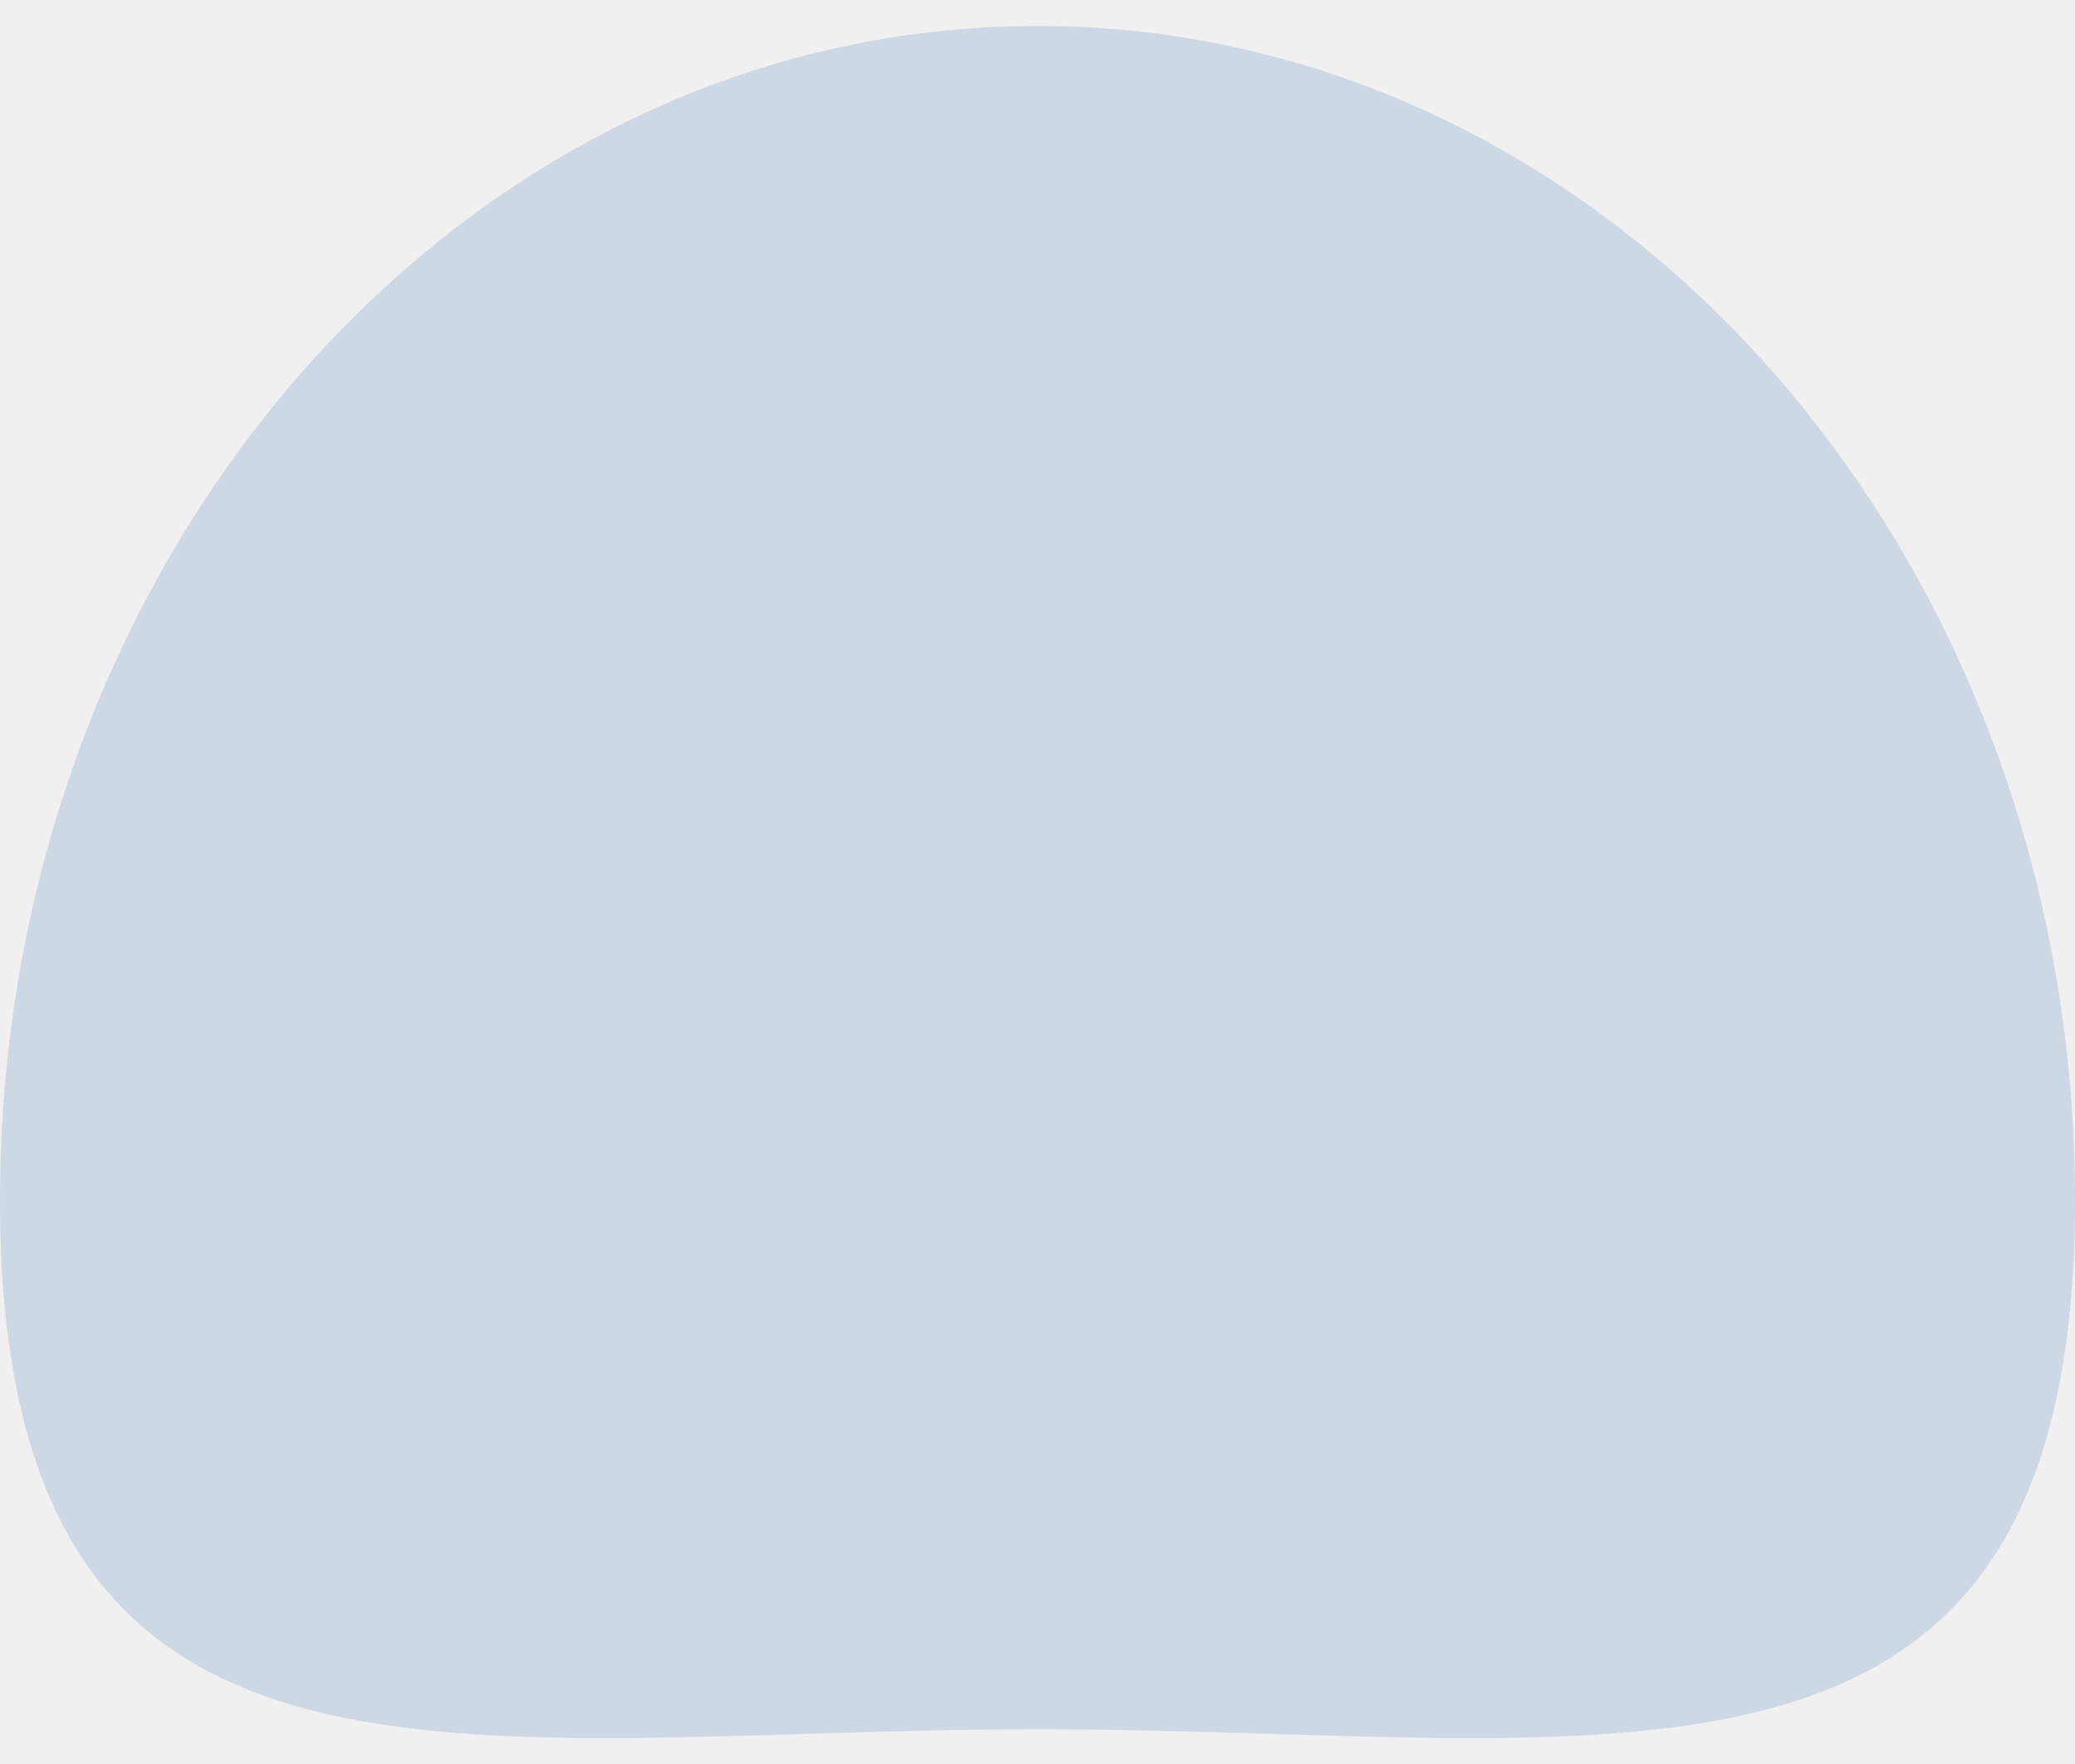
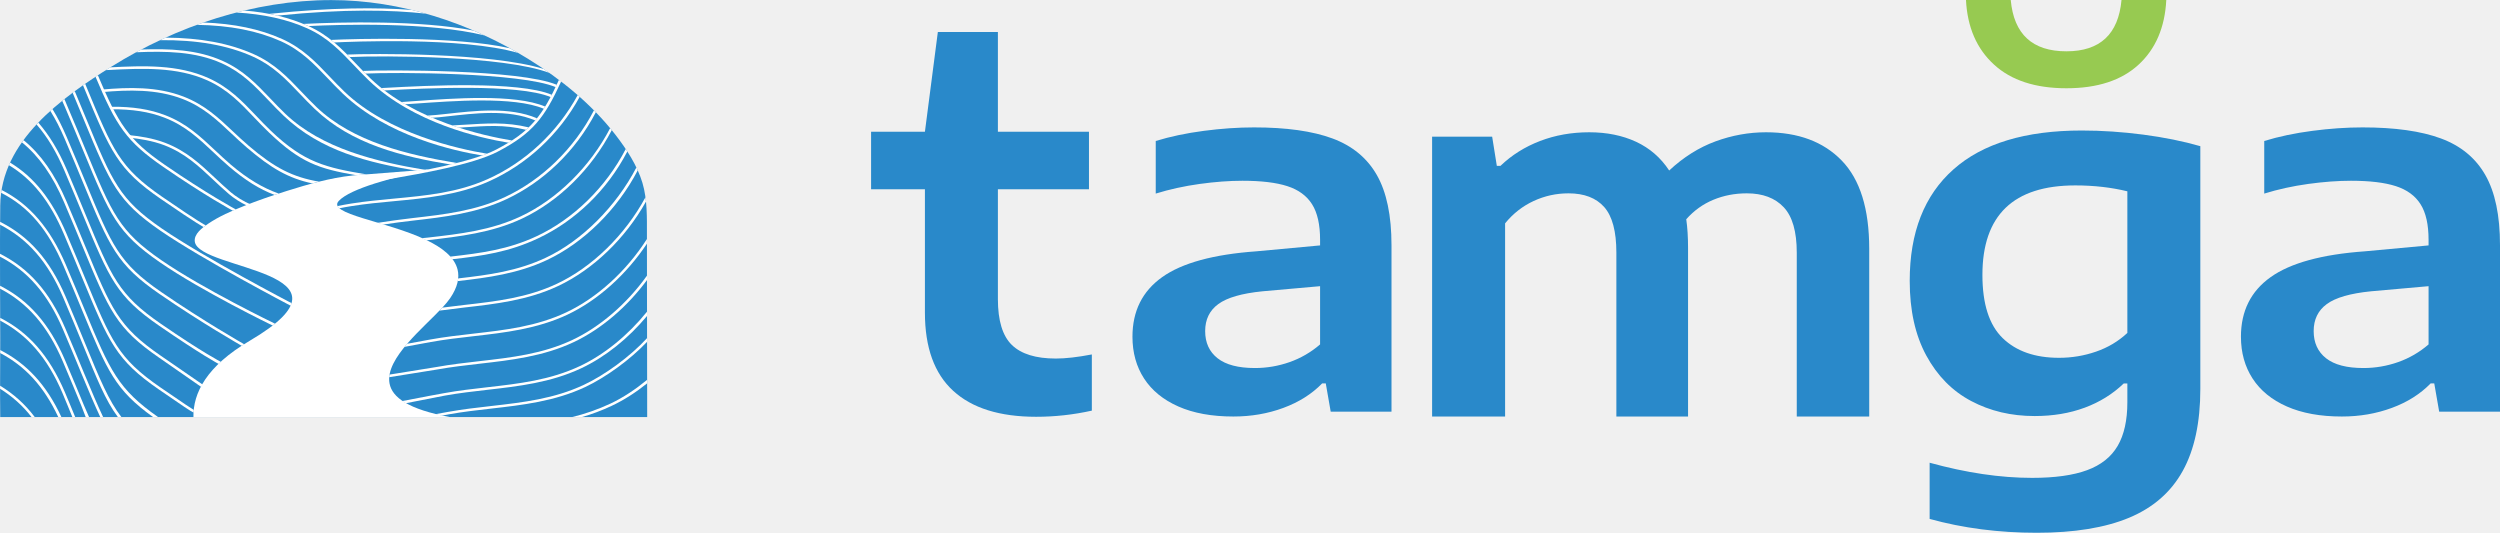
- <svg xmlns="http://www.w3.org/2000/svg" width="40" height="34" viewBox="0 0 40 34" fill="none">
-   <path d="M40 23.142C40 35.647 31.046 33.331 20 33.331C8.954 33.331 0 35.647 0 23.142C0 10.637 8.954 0.5 20 0.5C31.046 0.5 40 10.637 40 23.142Z" fill="#CED7E4" />
+ <svg xmlns="http://www.w3.org/2000/svg" width="122" height="26" viewBox="0 0 122 26" fill="none">
+   <path d="M31.583 20.354C31.583 20.354 31.576 16.301 31.573 14.274C31.573 13.332 31.57 12.39 31.57 11.448C31.57 10.623 31.593 9.739 31.351 8.923C31.096 8.075 30.582 7.289 30.045 6.592C28.888 5.094 27.379 3.865 25.77 2.872C22.913 1.111 19.545 0.004 16.165 0.004C12.386 0.004 8.62 1.267 5.44 3.251C3 4.773 0.044 6.883 0.012 10.024C-0.015 12.225 0.012 14.427 0.012 16.628C0.012 17.871 -0.005 19.114 0.012 20.354" fill="#2989CA" />
+   <path d="M11.366 10.284C11.352 10.277 10.02 9.559 7.975 8.15C6.161 6.9 5.67 6.141 4.662 3.747L4.776 3.672C5.773 6.04 6.259 6.816 8.047 8.048C10.085 9.452 11.5 10.216 11.514 10.223L11.366 10.284Z" fill="white" />
+   <path d="M9.941 11.08C9.941 11.08 9.69 10.978 7.836 9.701C5.744 8.259 5.395 7.416 4.098 4.277L4.05 4.161L4.156 4.088L4.215 4.23C5.5 7.342 5.846 8.178 7.907 9.599C9.774 10.884 10.026 10.992 10.045 10.998L9.941 11.08Z" fill="white" />
+   <path d="M14.185 14.92C14.142 14.898 9.868 12.662 7.822 11.253C5.731 9.811 5.382 8.968 4.085 5.829C3.921 5.431 3.745 5.005 3.544 4.527L3.648 4.449C3.849 4.928 4.037 5.384 4.202 5.782C5.487 8.894 5.833 9.73 7.894 11.15C9.933 12.555 14.188 14.773 14.23 14.795L14.185 14.92Z" fill="white" />
+   <path d="M13.308 15.888C13.273 15.871 9.855 14.214 7.809 12.804C5.717 11.363 5.369 10.519 4.072 7.38C3.813 6.754 3.52 6.043 3.166 5.217C3.121 5.111 3.081 5.021 3.035 4.921L3.143 4.834C3.19 4.935 3.236 5.061 3.282 5.168C3.636 5.996 3.929 6.706 4.188 7.333C5.474 10.445 5.819 11.281 7.881 12.702C9.919 14.106 13.384 15.778 13.419 15.795L13.308 15.888Z" fill="white" />
+   <path d="M11.798 16.876C11.778 16.864 9.841 15.763 7.796 14.354C5.704 12.913 5.355 12.069 4.059 8.931C3.8 8.304 3.506 7.594 3.153 6.767C2.938 6.264 2.707 5.814 2.456 5.413C2.49 5.382 2.524 5.351 2.559 5.32C2.815 5.727 3.051 6.21 3.268 6.718C3.622 7.546 3.916 8.257 4.175 8.883C5.46 11.995 5.806 12.832 7.868 14.252C9.908 15.658 11.9 16.79 11.92 16.801L11.798 16.876Z" fill="white" />
+   <path d="M10.673 17.762C10.664 17.757 9.828 17.316 7.782 15.907C5.69 14.465 5.342 13.622 4.045 10.483C3.786 9.856 3.493 9.146 3.139 8.319C2.747 7.404 2.305 6.67 1.783 6.073C1.797 6.058 1.834 6.019 1.868 5.982C2.399 6.589 2.858 7.343 3.255 8.271C3.609 9.098 3.902 9.809 4.161 10.436C5.447 13.547 5.792 14.384 7.854 15.804C9.891 17.208 10.77 17.653 10.778 17.658L10.673 17.762Z" fill="white" />
+   <path d="M9.818 18.881L7.769 17.458C5.677 16.017 5.329 15.173 4.032 12.034C3.773 11.408 3.48 10.697 3.126 9.871C2.572 8.576 1.901 7.621 1.069 6.946C1.098 6.904 1.139 6.847 1.146 6.838C1.995 7.526 2.68 8.508 3.242 9.822C3.596 10.65 3.889 11.36 4.148 11.987C5.434 15.099 5.78 15.935 7.841 17.356L9.886 18.765L9.818 18.881Z" fill="white" />
+   <path d="M9.447 20.133C9.317 20.08 8.951 19.831 7.76 19.011C5.668 17.569 5.319 16.725 4.022 13.587C3.763 12.96 3.47 12.25 3.117 11.423C2.43 9.817 1.581 8.75 0.436 8.061C0.456 8.015 0.476 7.972 0.493 7.936C1.661 8.639 2.535 9.743 3.232 11.374C3.586 12.202 3.88 12.913 4.139 13.539C5.424 16.651 5.77 17.488 7.831 18.908C8.997 19.711 9.352 19.942 9.458 20.004" fill="white" />
+   <path d="M3.099 12.973C3.453 13.8 3.747 14.51 4.005 15.137C5.242 18.13 5.626 19.026 7.472 20.354L7.716 20.354C5.774 18.989 5.378 18.132 4.122 15.09C3.863 14.463 3.569 13.752 3.215 12.924C2.449 11.133 1.44 9.96 0.077 9.271C0.071 9.303 0.065 9.347 0.058 9.395C0.057 9.4 0.057 9.405 0.056 9.41C1.392 10.084 2.345 11.21 3.099 12.973Z" fill="white" />
+   <path d="M3.086 14.525C3.459 15.397 3.764 16.139 4.033 16.794C4.735 18.502 5.137 19.526 5.754 20.354H5.925C5.298 19.539 4.879 18.524 4.149 16.746C3.88 16.092 3.575 15.35 3.202 14.476C2.427 12.665 1.401 11.524 0.004 10.826L0.003 10.967C1.342 11.653 2.335 12.768 3.086 14.525Z" fill="white" />
+   <path d="M3.072 16.075C3.426 16.902 3.719 17.611 3.978 18.238C4.334 19.098 4.625 19.779 4.893 20.353L5.033 20.353C4.759 19.771 4.461 19.077 4.094 18.19C3.835 17.564 3.542 16.854 3.188 16.026C2.417 14.222 1.389 13.083 3.05176e-05 12.385C0 12.432 0 12.479 0 12.525C1.331 13.213 2.325 14.325 3.072 16.075Z" fill="white" />
+   <path d="M3.06 17.628C3.413 18.455 3.706 19.164 3.965 19.791C4.047 19.991 4.108 20.175 4.183 20.355H4.347C4.266 20.16 4.171 19.961 4.081 19.743C3.823 19.117 3.529 18.407 3.176 17.58C2.406 15.782 1.384 14.644 0.004 13.945C0.004 13.993 0.004 14.041 0.004 14.088C1.326 14.775 2.314 15.885 3.06 17.628Z" fill="white" />
+   <path d="M3.046 19.178C3.227 19.601 3.378 19.987 3.531 20.353L3.671 20.353C3.512 19.974 3.351 19.571 3.162 19.13C2.396 17.339 1.382 16.211 0.01 15.512L0.01 15.648C1.324 16.336 2.304 17.442 3.046 19.178Z" fill="white" />
+   <path d="M2.845 20.355L2.997 20.355C2.257 18.758 1.29 17.738 0.01 17.082C0.01 17.129 0.01 17.182 0.01 17.229C1.22 17.866 2.133 18.838 2.845 20.355Z" fill="white" />
+   <path d="M1.54 20.354H1.697C1.217 19.712 0.64 19.209 0.005 18.822C0.005 18.87 0.005 18.923 0.004 18.971C0.574 19.328 1.101 19.781 1.54 20.354Z" fill="white" />
+   <path d="M18.515 8.83L18.481 8.711C18.572 8.685 18.817 8.643 19.187 8.579C20.434 8.364 23.029 7.917 24.228 7.292C25.904 6.418 26.485 5.631 27.276 3.898C27.319 3.931 27.37 3.969 27.383 3.979C26.578 5.74 25.994 6.511 24.287 7.402C23.07 8.037 20.462 8.486 19.209 8.702C18.855 8.763 18.6 8.807 18.515 8.83Z" fill="white" />
+   <path d="M16.546 10.168L16.462 10.058C16.671 10.014 16.898 9.972 17.137 9.934C17.835 9.822 18.543 9.756 19.227 9.692C20.816 9.543 22.317 9.402 23.791 8.745C25.634 7.923 27.201 6.457 28.192 4.641C28.23 4.674 28.277 4.715 28.289 4.726C27.285 6.566 25.71 8.025 23.843 8.858C22.35 9.524 20.768 9.672 19.239 9.816C18.557 9.88 17.851 9.946 17.157 10.057C16.921 10.095 16.753 10.124 16.546 10.168Z" fill="white" />
+   <path d="M28.985 5.385C28.001 7.279 26.43 8.776 24.669 9.604C23.208 10.291 21.71 10.462 20.125 10.643C19.561 10.707 18.985 10.787 18.409 10.878L18.679 10.962C19.202 10.883 19.628 10.825 20.139 10.767C21.665 10.592 23.243 10.412 24.723 9.717C26.508 8.877 28.081 7.396 29.077 5.479C29.044 5.445 28.988 5.387 28.985 5.385Z" fill="white" />
+   <path d="M29.775 6.254C28.791 8.148 27.179 9.728 25.418 10.556C23.957 11.243 22.459 11.414 20.873 11.595C20.75 11.609 20.712 11.608 20.588 11.623L20.806 11.729C20.876 11.72 20.834 11.725 20.888 11.719C22.413 11.54 23.992 11.365 25.472 10.669C27.257 9.829 28.858 8.268 29.854 6.351C29.825 6.315 29.779 6.259 29.775 6.254Z" fill="white" />
+   <path d="M30.536 7.273C29.552 9.168 27.967 10.69 26.206 11.519C24.801 12.18 23.486 12.35 21.967 12.524L22.075 12.651C23.556 12.482 24.828 12.305 26.26 11.631C28.045 10.791 29.618 9.31 30.614 7.392C30.591 7.357 30.565 7.317 30.536 7.273Z" fill="white" />
+   <path d="M31.056 8.172C30.072 10.066 28.401 11.747 26.64 12.575C25.245 13.231 23.866 13.414 22.359 13.587L22.338 13.717C23.808 13.549 25.273 13.356 26.694 12.688C28.479 11.848 30.125 10.23 31.122 8.313C31.099 8.264 31.058 8.175 31.056 8.172Z" fill="white" />
+   <path d="M31.499 9.625C30.508 11.464 28.902 13.036 27.181 13.846C25.72 14.533 24.222 14.704 22.637 14.884C22.274 14.926 21.95 14.964 21.58 15.013L21.443 15.159C21.852 15.103 22.251 15.054 22.651 15.008C24.177 14.834 25.755 14.655 27.235 13.958C28.939 13.156 30.516 11.644 31.524 9.837C31.518 9.773 31.509 9.701 31.499 9.625Z" fill="white" />
+   <path d="M31.57 11.664C30.575 13.222 29.149 14.531 27.633 15.244C26.172 15.931 24.674 16.102 23.088 16.283C22.406 16.361 21.7 16.441 21.004 16.567C20.896 16.587 20.374 16.682 19.858 16.778C19.85 16.788 19.839 16.804 19.836 16.808C19.811 16.838 19.787 16.869 19.762 16.899C19.754 16.909 19.746 16.918 19.739 16.927C20.296 16.823 20.908 16.711 21.027 16.689C21.718 16.565 22.422 16.484 23.103 16.407C24.629 16.233 26.207 16.053 27.687 15.357C29.171 14.659 30.568 13.398 31.57 11.892L31.57 11.664Z" fill="white" />
+   <path d="M31.573 13.451C30.602 14.806 29.303 15.944 27.937 16.587C26.476 17.274 24.978 17.444 23.392 17.625C22.71 17.703 22.004 17.784 21.308 17.909C21.232 17.923 20.713 18.006 20.055 18.111C19.726 18.164 19.363 18.223 19.008 18.28C19.008 18.28 18.994 18.364 18.994 18.407C19.363 18.347 19.75 18.286 20.075 18.234C20.733 18.129 21.253 18.046 21.331 18.032C22.022 17.907 22.726 17.827 23.407 17.749C24.933 17.575 26.511 17.395 27.991 16.699C29.332 16.068 30.601 14.982 31.573 13.667L31.573 13.451Z" fill="white" />
+   <path d="M31.575 15.209C30.657 16.347 29.505 17.297 28.305 17.862C26.845 18.549 25.347 18.72 23.762 18.9C23.079 18.978 22.372 19.059 21.676 19.185C21.531 19.211 20.459 19.407 19.623 19.573L19.795 19.679C20.631 19.513 21.554 19.333 21.699 19.307C22.391 19.182 23.095 19.102 23.776 19.024C25.302 18.85 26.88 18.67 28.359 17.974C29.534 17.422 30.662 16.518 31.575 15.419" fill="white" />
+   <path d="M31.577 16.5C30.744 17.407 29.517 18.299 28.501 18.776C27.041 19.463 25.543 19.634 23.957 19.815C23.274 19.893 22.568 19.973 21.872 20.099C21.751 20.121 21.363 20.189 21.242 20.213L21.55 20.288C21.67 20.264 21.774 20.243 21.895 20.221C22.587 20.096 23.291 20.016 23.971 19.939C25.497 19.765 27.076 19.585 28.555 18.889C29.549 18.421 30.753 17.556 31.577 16.68" fill="white" />
+   <path d="M28.392 20.354C28.86 20.223 29.391 20.022 29.844 19.808C30.444 19.526 31.029 19.151 31.58 18.707L31.58 18.535C31.015 18.999 30.408 19.405 29.79 19.696C29.191 19.977 28.526 20.209 27.911 20.354C28.074 20.354 28.229 20.354 28.392 20.354Z" fill="white" />
+   <path d="M25.672 6.335C24.579 6.067 23.731 6.148 22.649 6.212C22.462 6.224 22.573 6.221 22.384 6.23L22.068 6.121C22.256 6.111 22.456 6.099 22.642 6.088C23.733 6.023 24.692 5.945 25.804 6.217L25.672 6.335Z" fill="white" />
+   <path d="M26.12 5.878C24.784 5.31 23.121 5.538 21.832 5.678C21.453 5.719 21.374 5.733 21.093 5.747L20.852 5.643C21.129 5.63 21.441 5.595 21.818 5.554C23.121 5.413 24.841 5.192 26.207 5.773L26.12 5.878Z" fill="white" />
+   <path d="M26.541 5.309C25.073 4.685 22.017 4.935 20.332 5.052C20.048 5.071 19.953 5.08 19.77 5.089L19.582 4.979C19.765 4.969 20.041 4.947 20.323 4.927C22.018 4.81 25.109 4.564 26.606 5.201L26.541 5.309Z" fill="white" />
+   <path d="M26.881 4.741C25.286 4.063 20.515 4.32 18.948 4.404L18.758 4.414L18.609 4.297L18.941 4.28C20.682 4.186 25.308 3.937 26.931 4.627L26.881 4.741Z" fill="white" />
+   <path d="M27.119 4.253C25.437 3.537 19.278 3.519 17.833 3.591L17.708 3.461C18.758 3.408 25.386 3.38 27.172 4.139L27.119 4.253Z" fill="white" />
+   <path d="M26.804 3.555C24.568 2.718 18.655 2.705 17.062 2.785L16.942 2.663C18.034 2.609 23.964 2.558 26.534 3.367L26.65 3.447L26.704 3.485L26.804 3.555Z" fill="white" />
+   <path d="M25.284 2.583C22.553 1.79 17.033 2.037 16.308 2.073L16.156 1.948C17.276 1.893 22.244 1.749 24.881 2.355C25.004 2.422 25.14 2.5 25.284 2.583Z" fill="white" />
+   <path d="M23.642 1.729C20.961 1.062 16.602 1.195 15.05 1.273L14.803 1.167C16.65 1.074 20.497 0.979 23.112 1.493C23.262 1.557 23.446 1.638 23.642 1.729Z" fill="white" />
+   <path d="M20.092 0.484C18.413 0.358 16.185 0.363 13.236 0.667L13.143 0.676L13.537 0.762C16.861 0.424 19.071 0.482 20.788 0.667C20.788 0.665 20.489 0.583 20.404 0.562C20.374 0.555 20.093 0.482 20.092 0.484Z" fill="white" />
+   <path d="M8.082 1.836C9.79 1.847 11.208 2.115 12.397 2.65C13.401 3.102 14.04 3.773 14.716 4.484C14.947 4.727 15.187 4.978 15.445 5.225C17.226 6.928 19.908 7.561 22.296 7.955L22.015 8.034C19.608 7.637 17.164 7.042 15.358 5.315C15.097 5.066 14.857 4.814 14.625 4.57C13.957 3.868 13.326 3.205 12.345 2.764C11.111 2.208 9.622 1.942 7.812 1.96C7.89 1.923 7.982 1.881 8.082 1.836Z" fill="white" />
+   <path d="M9.603 1.213C11.223 1.238 12.576 1.504 13.713 2.015C14.694 2.457 15.325 3.12 15.993 3.821C16.225 4.065 16.465 4.318 16.726 4.567C18.901 6.646 22.143 7.36 23.53 7.589L23.769 7.502C22.394 7.275 18.962 6.532 16.813 4.477C16.555 4.23 16.315 3.979 16.084 3.736C15.408 3.025 14.769 2.354 13.765 1.902C12.689 1.418 11.423 1.152 9.927 1.098C9.809 1.139 9.699 1.178 9.603 1.213Z" fill="white" />
+   <path d="M11.925 0.514C13.135 0.614 14.137 0.861 15.05 1.272C16.054 1.723 16.693 2.395 17.369 3.106C17.6 3.349 17.839 3.6 18.098 3.847C20.247 5.901 23.607 6.629 24.983 6.856L24.816 6.965C23.429 6.736 20.185 6.015 18.011 3.937C17.75 3.688 17.51 3.435 17.278 3.191C16.61 2.489 15.979 1.827 14.998 1.385C14.015 0.943 12.87 0.689 11.531 0.611C11.626 0.586 11.771 0.55 11.925 0.514Z" fill="white" />
+   <path d="M6.893 2.416C8.255 2.369 9.626 2.414 10.874 2.976C11.877 3.427 12.516 4.099 13.193 4.809C13.424 5.053 13.663 5.304 13.922 5.551C15.703 7.254 18.389 7.9 20.777 8.294L20.384 8.341C17.977 7.944 15.641 7.367 13.835 5.641C13.573 5.391 13.333 5.139 13.101 4.895C12.433 4.193 11.803 3.53 10.822 3.089C9.522 2.504 8.072 2.491 6.641 2.551" fill="white" />
+   <path d="M17.884 8.51C15.9 8.18 14.839 7.932 13.221 6.385C12.962 6.138 12.723 5.886 12.492 5.643C11.815 4.933 11.176 4.261 10.173 3.81C8.677 3.137 7.004 3.205 5.383 3.286L5.168 3.422L5.291 3.416C6.93 3.334 8.623 3.249 10.121 3.923C11.102 4.365 11.733 5.027 12.4 5.729C12.633 5.973 12.873 6.225 13.134 6.474C14.682 7.954 15.58 8.238 17.373 8.549C17.385 8.547 17.884 8.51 17.884 8.51Z" fill="white" />
+   <path d="M15.571 8.864C14.286 8.645 13.399 8.193 12.14 7.117C11.868 6.884 11.616 6.647 11.371 6.417C10.656 5.744 9.981 5.109 8.954 4.713C7.663 4.215 6.277 4.255 4.972 4.371L4.983 4.495C6.273 4.38 7.641 4.341 8.908 4.829C9.912 5.216 10.579 5.843 11.285 6.507C11.53 6.738 11.784 6.977 12.059 7.211C13.234 8.216 14.083 8.703 15.241 8.95C15.243 8.95 15.571 8.864 15.571 8.864Z" fill="white" />
+   <path d="M13.599 9.445C12.839 9.178 12.071 8.725 11.257 8.029C10.985 7.796 10.733 7.559 10.488 7.329C9.773 6.656 9.097 6.021 8.07 5.625C7.309 5.331 6.47 5.199 5.42 5.21L5.422 5.334C6.453 5.325 7.278 5.453 8.025 5.741C9.029 6.128 9.696 6.755 10.402 7.419C10.647 7.65 10.901 7.889 11.175 8.123C11.964 8.798 12.664 9.235 13.401 9.511C13.462 9.501 13.599 9.445 13.599 9.445Z" fill="white" />
+   <path d="M12.13 10.024C12.137 10.023 12.171 10.018 12.211 10.013L12.228 9.966C11.923 9.857 11.495 9.582 11.257 9.378C10.985 9.146 10.733 8.908 10.488 8.678C9.773 8.006 9.097 7.37 8.07 6.974C7.468 6.742 6.792 6.641 6.331 6.598L6.319 6.722C6.772 6.765 7.436 6.864 8.025 7.09C9.029 7.477 9.696 8.105 10.402 8.769C10.647 8.999 10.901 9.238 11.175 9.473C11.388 9.655 11.751 9.897 12.06 10.033C12.095 10.028 12.125 10.024 12.13 10.024Z" fill="white" />
+   <path d="M12.184 16.631C10.073 17.873 9.419 19.185 9.439 20.356L21.958 20.355C19.929 19.972 19.136 19.399 19.009 18.71C18.895 18.089 19.329 17.398 19.907 16.734C20.452 16.108 21.125 15.507 21.587 15.011C21.741 14.846 21.871 14.692 21.966 14.553C22.333 14.014 22.428 13.554 22.33 13.156C22.178 12.539 21.566 12.074 20.788 11.704C18.859 10.786 15.922 10.444 16.536 9.801C17.113 9.194 19.181 8.654 20.862 8.3L20.856 8.275C20.65 8.291 20.443 8.307 20.236 8.324C19.505 8.381 18.774 8.439 18.043 8.497C17.76 8.518 17.475 8.533 17.192 8.565C16.098 8.684 15.04 8.991 13.994 9.319C13.285 9.542 12.58 9.781 11.89 10.059C11.294 10.298 10.69 10.558 10.157 10.919C9.884 11.104 9.45 11.417 9.507 11.797C9.721 13.21 18.023 13.196 12.184 16.631Z" fill="white" />
+   <path d="M53.282 17.297V20.039C52.38 20.239 51.475 20.339 50.566 20.339C48.789 20.339 47.44 19.918 46.519 19.075C45.596 18.232 45.136 16.959 45.136 15.256V9.235H42.509V6.43H45.136L45.767 1.561H48.697V6.43H53.142V9.235H48.697V14.593C48.697 15.645 48.924 16.392 49.379 16.834C49.834 17.276 50.549 17.497 51.526 17.497C51.998 17.497 52.582 17.431 53.282 17.297Z" fill="#2989CA" />
+   <path d="M65.02 6.755C65.992 7.114 66.716 7.711 67.192 8.545C67.667 9.38 67.905 10.519 67.905 11.963V20.088H64.938L64.698 18.711H64.521C64.016 19.228 63.384 19.627 62.626 19.906C61.869 20.186 61.056 20.326 60.189 20.326C59.136 20.326 58.242 20.163 57.505 19.837C56.769 19.512 56.211 19.057 55.832 18.473C55.453 17.889 55.264 17.209 55.264 16.432C55.264 15.18 55.748 14.21 56.716 13.522C57.684 12.833 59.217 12.414 61.313 12.264L64.42 11.976V11.7C64.42 10.957 64.289 10.379 64.028 9.966C63.767 9.553 63.365 9.259 62.822 9.084C62.279 8.908 61.548 8.821 60.631 8.821C59.991 8.821 59.294 8.873 58.541 8.977C57.787 9.082 57.074 9.238 56.4 9.447V6.88C57.107 6.663 57.888 6.498 58.743 6.386C59.597 6.273 60.416 6.217 61.199 6.217C62.773 6.217 64.047 6.396 65.02 6.755ZM62.929 17.672C63.477 17.48 63.973 17.192 64.42 16.808V13.966L61.603 14.216C60.601 14.317 59.886 14.523 59.456 14.836C59.027 15.149 58.812 15.589 58.812 16.157C58.812 16.724 59.014 17.167 59.419 17.484C59.823 17.801 60.429 17.96 61.237 17.96C61.818 17.96 62.382 17.864 62.929 17.672Z" fill="#2989CA" />
+   <path d="M89.879 7.838C90.772 8.761 91.218 10.194 91.218 12.139V20.326H87.682V12.326C87.682 11.3 87.469 10.561 87.044 10.111C86.619 9.66 86.019 9.435 85.244 9.435C84.663 9.435 84.12 9.539 83.615 9.748C83.11 9.956 82.668 10.273 82.289 10.699C82.348 11.108 82.377 11.575 82.377 12.101V20.326H78.879V12.326C78.879 11.292 78.681 10.551 78.286 10.104C77.89 9.658 77.309 9.435 76.543 9.435C75.945 9.435 75.377 9.56 74.838 9.81C74.299 10.06 73.836 10.424 73.449 10.899V20.326H69.887V6.668H72.817L73.045 8.095H73.222C73.769 7.569 74.413 7.165 75.154 6.881C75.894 6.597 76.694 6.455 77.553 6.455C78.412 6.455 79.174 6.61 79.839 6.918C80.504 7.227 81.043 7.694 81.456 8.32C82.154 7.669 82.908 7.196 83.716 6.899C84.525 6.603 85.345 6.455 86.179 6.455C87.753 6.455 88.987 6.916 89.879 7.838Z" fill="#2989CA" />
+   <path d="M94.166 25.323V22.581C95.951 23.074 97.618 23.32 99.167 23.32C100.278 23.32 101.173 23.195 101.851 22.944C102.529 22.694 103.025 22.3 103.341 21.761C103.657 21.223 103.815 20.511 103.815 19.627V18.713H103.638C103.099 19.23 102.463 19.625 101.731 19.896C100.998 20.167 100.186 20.303 99.293 20.303C98.148 20.303 97.115 20.059 96.193 19.57C95.271 19.082 94.541 18.342 94.002 17.348C93.463 16.355 93.194 15.141 93.194 13.705C93.194 11.344 93.905 9.53 95.328 8.266C96.751 7.001 98.839 6.369 101.592 6.369C102.569 6.369 103.566 6.436 104.585 6.569C105.604 6.703 106.534 6.891 107.376 7.133V18.976C107.376 20.611 107.09 21.947 106.517 22.982C105.945 24.017 105.071 24.778 103.897 25.267C102.722 25.755 101.221 25.999 99.394 25.999C97.534 25.999 95.791 25.774 94.166 25.323ZM102.286 17.16C102.867 16.96 103.377 16.656 103.815 16.247V9.336C103.023 9.144 102.177 9.048 101.276 9.048C98.254 9.048 96.742 10.505 96.742 13.417C96.742 14.836 97.073 15.865 97.734 16.503C98.395 17.142 99.31 17.461 100.48 17.461C101.103 17.461 101.706 17.361 102.286 17.16Z" fill="#2989CA" />
+   <path d="M119.114 6.755C120.087 7.114 120.811 7.711 121.286 8.545C121.762 9.38 122 10.519 122 11.963V20.088H119.032L118.792 18.711H118.615C118.11 19.228 117.479 19.627 116.721 19.906C115.963 20.186 115.151 20.326 114.284 20.326C113.231 20.326 112.337 20.163 111.6 19.837C110.863 19.512 110.305 19.057 109.927 18.473C109.548 17.889 109.358 17.209 109.358 16.432C109.358 15.18 109.842 14.21 110.81 13.522C111.779 12.833 113.311 12.414 115.408 12.264L118.514 11.976V11.7C118.514 10.957 118.384 10.379 118.123 9.966C117.862 9.553 117.46 9.259 116.917 9.084C116.374 8.908 115.643 8.821 114.725 8.821C114.086 8.821 113.389 8.873 112.635 8.977C111.882 9.082 111.168 9.238 110.495 9.447V6.88C111.202 6.663 111.983 6.498 112.838 6.386C113.692 6.273 114.511 6.217 115.294 6.217C116.868 6.217 118.142 6.396 119.114 6.755ZM117.024 17.672C117.571 17.48 118.068 17.192 118.514 16.808V13.966L115.698 14.216C114.696 14.317 113.98 14.523 113.551 14.836C113.122 15.149 112.907 15.589 112.907 16.157C112.907 16.724 113.109 17.167 113.513 17.484C113.917 17.801 114.523 17.96 115.332 17.96C115.913 17.96 116.477 17.864 117.024 17.672Z" fill="#2989CA" />
+   <path d="M97.304 3.149C96.462 2.377 96.007 1.327 95.94 0H98.124C98.276 1.669 99.181 2.504 100.84 2.504C102.482 2.504 103.378 1.669 103.53 0H105.715C105.647 1.335 105.197 2.387 104.363 3.155C103.53 3.923 102.355 4.307 100.84 4.307C99.324 4.307 98.145 3.921 97.304 3.149Z" fill="#97CA51" />
</svg>
